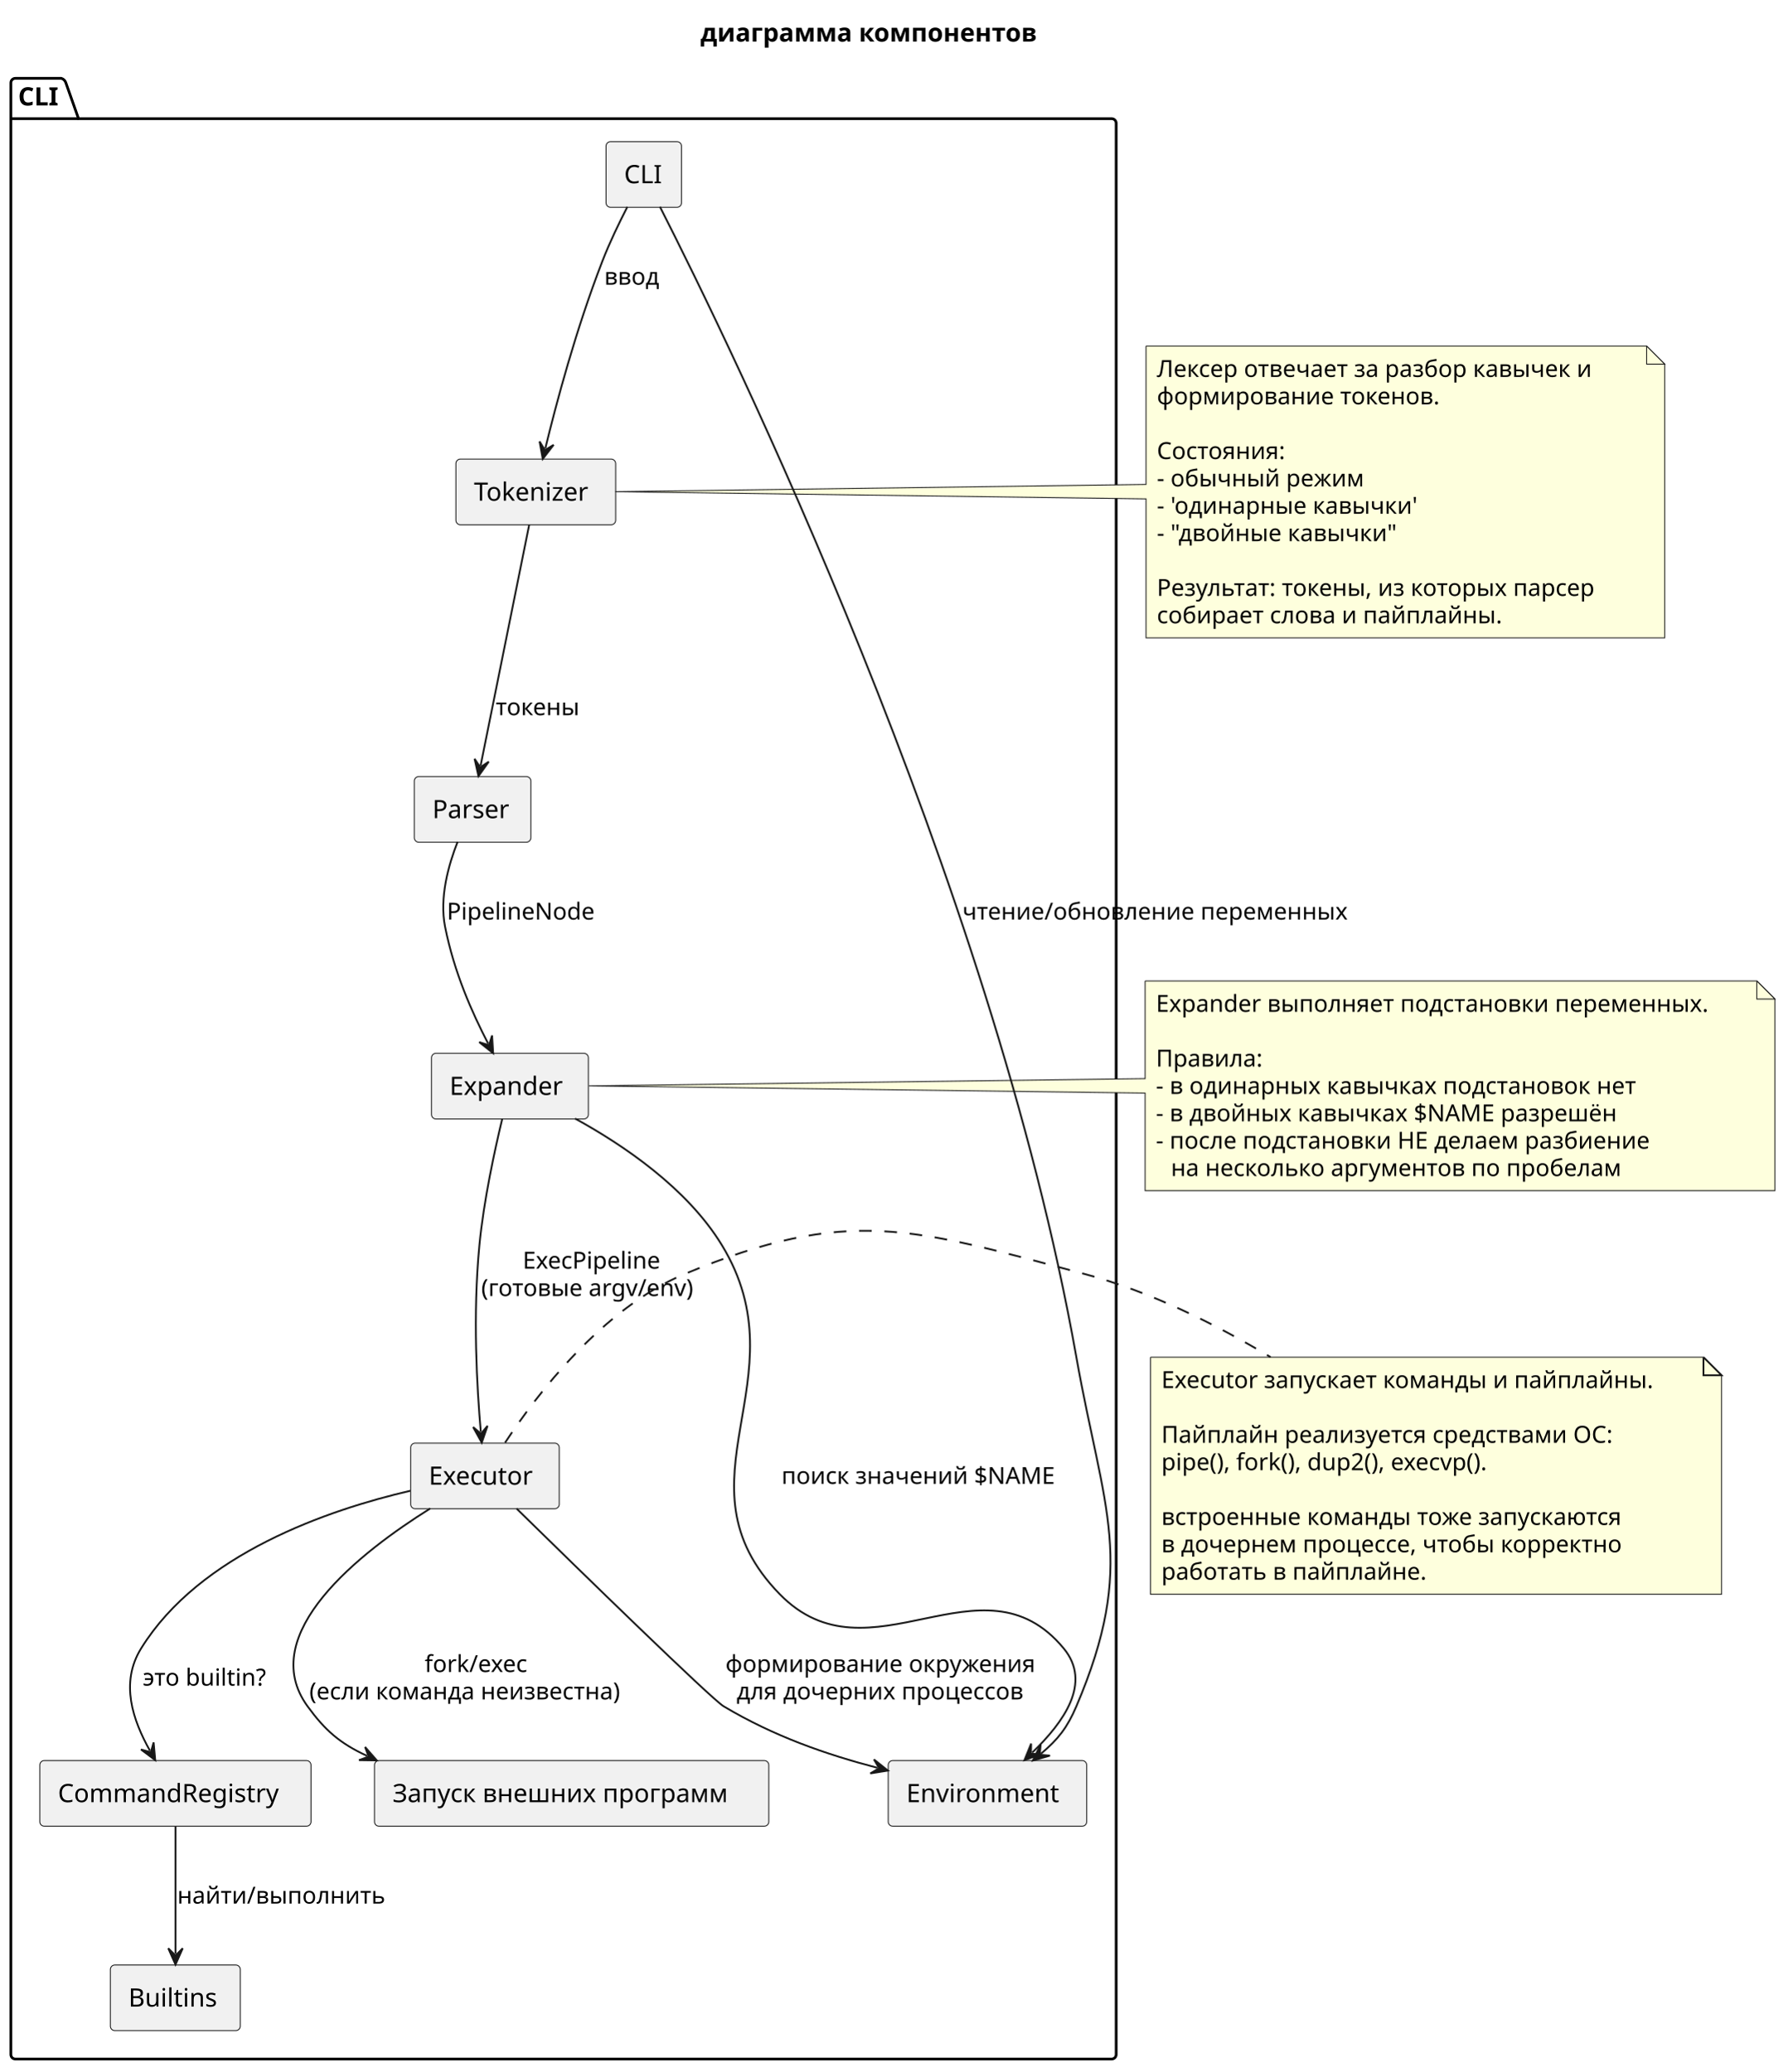
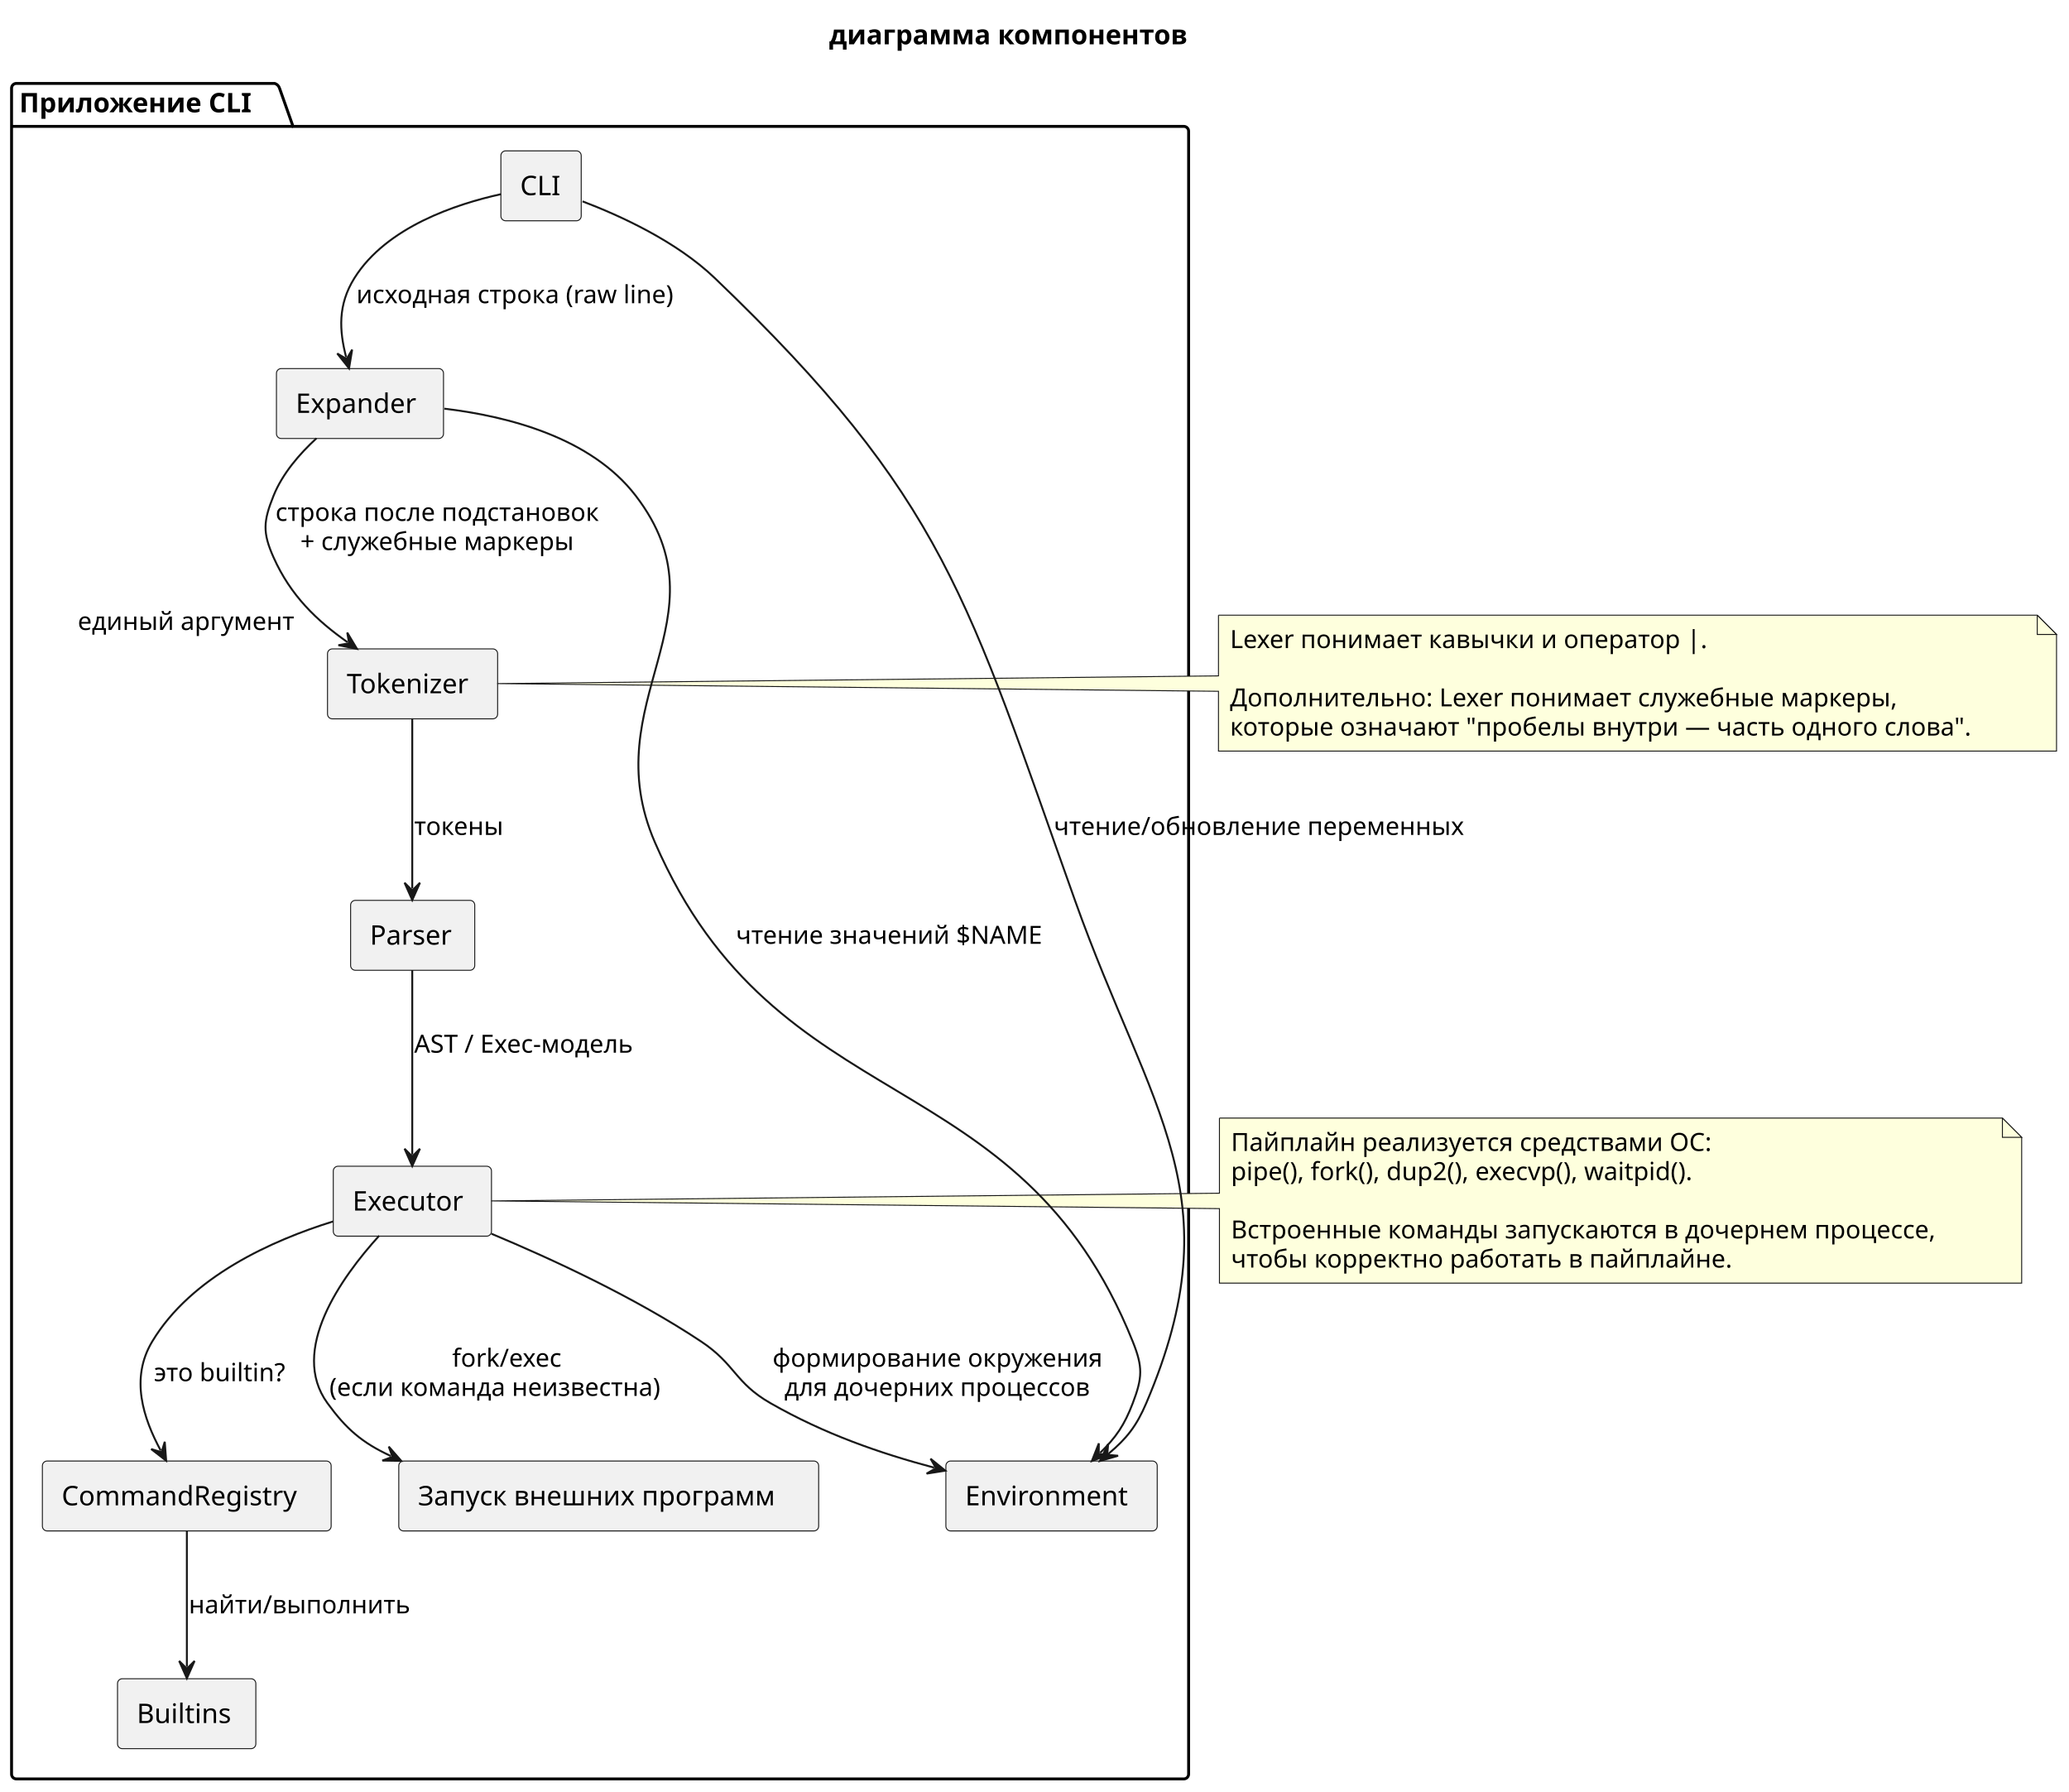
- <svg xmlns="http://www.w3.org/2000/svg" contentStyleType="text/css" data-diagram-type="DESCRIPTION" height="1145px" preserveAspectRatio="none" style="width:988px;height:1145px;background:#FFFFFF;" version="1.1" viewBox="0 0 988 1145" width="988px" zoomAndPan="magnify">
+ <svg xmlns="http://www.w3.org/2000/svg" contentStyleType="text/css" data-diagram-type="DESCRIPTION" height="930px" preserveAspectRatio="none" style="width:1074px;height:930px;background:#FFFFFF;" version="1.1" viewBox="0 0 1074 930" width="1074px" zoomAndPan="magnify">
  <defs />
  <g>
    <g class="title" data-source-line="1">
-       <text fill="#000000" font-family="sans-serif" font-size="14" font-weight="bold" lengthAdjust="spacing" textLength="199.842" x="387.139" y="22.995">диаграмма компонентов</text>
+       <text fill="#000000" font-family="sans-serif" font-size="14" font-weight="bold" lengthAdjust="spacing" textLength="199.842" x="430.342" y="22.995">диаграмма компонентов</text>
    </g>
-     <g class="cluster" data-entity="CLI" data-source-line="5" data-uid="ent0002" id="cluster_CLI">
-       <path d="M8.5,43.297 L33.904,43.297 A3.75,3.75 0 0 1 36.404,45.797 L43.404,65.594 L614.5,65.594 A2.5,2.5 0 0 1 617,68.094 L617,1135.797 A2.5,2.5 0 0 1 614.5,1138.297 L8.5,1138.297 A2.5,2.5 0 0 1 6,1135.797 L6,45.797 A2.5,2.5 0 0 1 8.5,43.297" fill="none" style="stroke:#000000;stroke-width:1.5;" />
-       <line style="stroke:#000000;stroke-width:1.5;" x1="6" x2="43.404" y1="65.594" y2="65.594" />
-       <text fill="#000000" font-family="sans-serif" font-size="14" font-weight="bold" lengthAdjust="spacing" textLength="24.404" x="10" y="58.292">CLI</text>
+     <g class="cluster" data-entity=".......... CLI" data-source-line="5" data-uid="ent0002" id="cluster_.......... CLI">
+       <path d="M8.5,43.297 L142.602,43.297 A3.75,3.75 0 0 1 145.102,45.797 L152.102,65.594 L614.5,65.594 A2.5,2.5 0 0 1 617,68.094 L617,920.797 A2.5,2.5 0 0 1 614.5,923.297 L8.5,923.297 A2.5,2.5 0 0 1 6,920.797 L6,45.797 A2.5,2.5 0 0 1 8.5,43.297" fill="none" style="stroke:#000000;stroke-width:1.5;" />
+       <line style="stroke:#000000;stroke-width:1.5;" x1="6" x2="152.102" y1="65.594" y2="65.594" />
+       <text fill="#000000" font-family="sans-serif" font-size="14" font-weight="bold" lengthAdjust="spacing" textLength="133.102" x="10" y="58.292">Приложение CLI</text>
    </g>
-     <g class="entity" data-entity="Shell" data-source-line="6" data-uid="ent0003" id="entity_Shell">
-       <rect fill="#F1F1F1" height="36.297" rx="2.5" ry="2.5" style="stroke:#181818;stroke-width:0.5;" width="41.704" x="335" y="78.297" />
-       <text fill="#000000" font-family="sans-serif" font-size="14" lengthAdjust="spacing" textLength="21.704" x="345" y="101.292">CLI</text>
+     <g class="entity" data-entity="CLI" data-source-line="6" data-uid="ent0003" id="entity_CLI">
+       <rect fill="#F1F1F1" height="36.297" rx="2.5" ry="2.5" style="stroke:#181818;stroke-width:0.5;" width="41.704" x="260" y="78.297" />
+       <text fill="#000000" font-family="sans-serif" font-size="14" lengthAdjust="spacing" textLength="21.704" x="270" y="101.292">CLI</text>
    </g>
-     <g class="entity" data-entity="Tokenizer" data-source-line="7" data-uid="ent0004" id="entity_Tokenizer">
-       <rect fill="#F1F1F1" height="36.297" rx="2.5" ry="2.5" style="stroke:#181818;stroke-width:0.5;" width="88.318" x="252" y="253.797" />
-       <text fill="#000000" font-family="sans-serif" font-size="14" lengthAdjust="spacing" textLength="68.318" x="262" y="276.792">Tokenizer</text>
+     <g class="entity" data-entity="Expander" data-source-line="7" data-uid="ent0004" id="entity_Expander">
+       <rect fill="#F1F1F1" height="36.297" rx="2.5" ry="2.5" style="stroke:#181818;stroke-width:0.5;" width="86.726" x="143.5" y="191.297" />
+       <text fill="#000000" font-family="sans-serif" font-size="14" lengthAdjust="spacing" textLength="66.726" x="153.5" y="214.292">Expander</text>
    </g>
-     <g class="entity" data-entity="Parser" data-source-line="8" data-uid="ent0005" id="entity_Parser">
-       <rect fill="#F1F1F1" height="36.297" rx="2.5" ry="2.5" style="stroke:#181818;stroke-width:0.5;" width="64.44" x="229" y="429.297" />
-       <text fill="#000000" font-family="sans-serif" font-size="14" lengthAdjust="spacing" textLength="44.44" x="239" y="452.292">Parser</text>
+     <g class="entity" data-entity="Lexer" data-source-line="8" data-uid="ent0005" id="entity_Lexer">
+       <rect fill="#F1F1F1" height="36.297" rx="2.5" ry="2.5" style="stroke:#181818;stroke-width:0.5;" width="88.318" x="170" y="336.797" />
+       <text fill="#000000" font-family="sans-serif" font-size="14" lengthAdjust="spacing" textLength="68.318" x="180" y="359.792">Tokenizer</text>
    </g>
-     <g class="entity" data-entity="Expander" data-source-line="9" data-uid="ent0006" id="entity_Expander">
-       <rect fill="#F1F1F1" height="36.297" rx="2.5" ry="2.5" style="stroke:#181818;stroke-width:0.5;" width="86.726" x="238.5" y="582.297" />
-       <text fill="#000000" font-family="sans-serif" font-size="14" lengthAdjust="spacing" textLength="66.726" x="248.5" y="605.292">Expander</text>
+     <g class="entity" data-entity="Parser" data-source-line="9" data-uid="ent0006" id="entity_Parser">
+       <rect fill="#F1F1F1" height="36.297" rx="2.5" ry="2.5" style="stroke:#181818;stroke-width:0.5;" width="64.44" x="182" y="467.297" />
+       <text fill="#000000" font-family="sans-serif" font-size="14" lengthAdjust="spacing" textLength="44.44" x="192" y="490.292">Parser</text>
    </g>
    <g class="entity" data-entity="Executor" data-source-line="10" data-uid="ent0007" id="entity_Executor">
-       <rect fill="#F1F1F1" height="36.297" rx="2.5" ry="2.5" style="stroke:#181818;stroke-width:0.5;" width="82.125" x="227" y="797.797" />
-       <text fill="#000000" font-family="sans-serif" font-size="14" lengthAdjust="spacing" textLength="62.125" x="237" y="820.792">Executor</text>
+       <rect fill="#F1F1F1" height="36.297" rx="2.5" ry="2.5" style="stroke:#181818;stroke-width:0.5;" width="82.125" x="173" y="605.297" />
+       <text fill="#000000" font-family="sans-serif" font-size="14" lengthAdjust="spacing" textLength="62.125" x="183" y="628.292">Executor</text>
    </g>
    <g class="entity" data-entity="Env" data-source-line="11" data-uid="ent0008" id="entity_Env">
-       <rect fill="#F1F1F1" height="36.297" rx="2.5" ry="2.5" style="stroke:#181818;stroke-width:0.5;" width="109.701" x="491" y="973.297" />
-       <text fill="#000000" font-family="sans-serif" font-size="14" lengthAdjust="spacing" textLength="89.701" x="501" y="996.292">Environment</text>
+       <rect fill="#F1F1F1" height="36.297" rx="2.5" ry="2.5" style="stroke:#181818;stroke-width:0.5;" width="109.701" x="491" y="758.297" />
+       <text fill="#000000" font-family="sans-serif" font-size="14" lengthAdjust="spacing" textLength="89.701" x="501" y="781.292">Environment</text>
    </g>
    <g class="entity" data-entity="Registry" data-source-line="12" data-uid="ent0009" id="entity_Registry">
-       <rect fill="#F1F1F1" height="36.297" rx="2.5" ry="2.5" style="stroke:#181818;stroke-width:0.5;" width="149.897" x="22" y="973.297" />
-       <text fill="#000000" font-family="sans-serif" font-size="14" lengthAdjust="spacing" textLength="129.897" x="32" y="996.292">CommandRegistry</text>
+       <rect fill="#F1F1F1" height="36.297" rx="2.5" ry="2.5" style="stroke:#181818;stroke-width:0.5;" width="149.897" x="22" y="758.297" />
+       <text fill="#000000" font-family="sans-serif" font-size="14" lengthAdjust="spacing" textLength="129.897" x="32" y="781.292">CommandRegistry</text>
    </g>
    <g class="entity" data-entity="Builtins" data-source-line="13" data-uid="ent0010" id="entity_Builtins">
-       <rect fill="#F1F1F1" height="36.297" rx="2.5" ry="2.5" style="stroke:#181818;stroke-width:0.5;" width="71.803" x="61" y="1086.297" />
-       <text fill="#000000" font-family="sans-serif" font-size="14" lengthAdjust="spacing" textLength="51.803" x="71" y="1109.292">Builtins</text>
+       <rect fill="#F1F1F1" height="36.297" rx="2.5" ry="2.5" style="stroke:#181818;stroke-width:0.5;" width="71.803" x="61" y="871.297" />
+       <text fill="#000000" font-family="sans-serif" font-size="14" lengthAdjust="spacing" textLength="51.803" x="71" y="894.292">Builtins</text>
    </g>
    <g class="entity" data-entity="External" data-source-line="14" data-uid="ent0011" id="entity_External">
-       <rect fill="#F1F1F1" height="36.297" rx="2.5" ry="2.5" style="stroke:#181818;stroke-width:0.5;" width="217.962" x="207" y="973.297" />
-       <text fill="#000000" font-family="sans-serif" font-size="14" lengthAdjust="spacing" textLength="197.962" x="217" y="996.292">Запуск внешних программ</text>
+       <rect fill="#F1F1F1" height="36.297" rx="2.5" ry="2.5" style="stroke:#181818;stroke-width:0.5;" width="217.962" x="207" y="758.297" />
+       <text fill="#000000" font-family="sans-serif" font-size="14" lengthAdjust="spacing" textLength="197.962" x="217" y="781.292">Запуск внешних программ</text>
    </g>
-     <g class="entity" data-entity="GMN22" data-source-line="31" data-uid="ent0023" id="entity_GMN22">
-       <path d="M633.5,191.297 L633.5,267.797 L340.15,271.797 L633.5,275.797 L633.5,352.625 A0,0 0 0 0 633.5,352.625 L920.226,352.625 A0,0 0 0 0 920.226,352.625 L920.226,201.297 L910.226,191.297 L633.5,191.297 A0,0 0 0 0 633.5,191.297" fill="#FEFFDD" style="stroke:#181818;stroke-width:0.5;" />
-       <path d="M910.226,191.297 L910.226,201.297 L920.226,201.297 L910.226,191.297" fill="#FEFFDD" style="stroke:#181818;stroke-width:0.5;" />
-       <text fill="#000000" font-family="sans-serif" font-size="13" lengthAdjust="spacing" textLength="260.044" x="639.5" y="208.364">Лексер отвечает за разбор кавычек и</text>
-       <text fill="#000000" font-family="sans-serif" font-size="13" lengthAdjust="spacing" textLength="166.112" x="639.5" y="223.497">формирование токенов.</text>
-       <text fill="#000000" font-family="sans-serif" font-size="13" lengthAdjust="spacing" textLength="4.132" x="639.5" y="238.629"> </text>
-       <text fill="#000000" font-family="sans-serif" font-size="13" lengthAdjust="spacing" textLength="76.673" x="639.5" y="253.762">Состояния:</text>
-       <text fill="#000000" font-family="sans-serif" font-size="13" lengthAdjust="spacing" textLength="120.301" x="639.5" y="268.895">- обычный режим</text>
-       <text fill="#000000" font-family="sans-serif" font-size="13" lengthAdjust="spacing" textLength="154.699" x="639.5" y="284.028">- 'одинарные кавычки'</text>
-       <text fill="#000000" font-family="sans-serif" font-size="13" lengthAdjust="spacing" textLength="142.454" x="639.5" y="299.161">- "двойные кавычки"</text>
-       <text fill="#000000" font-family="sans-serif" font-size="13" lengthAdjust="spacing" textLength="4.132" x="639.5" y="314.293"> </text>
-       <text fill="#000000" font-family="sans-serif" font-size="13" lengthAdjust="spacing" textLength="265.726" x="639.5" y="329.426">Результат: токены, из которых парсер</text>
-       <text fill="#000000" font-family="sans-serif" font-size="13" lengthAdjust="spacing" textLength="204.274" x="639.5" y="344.559">собирает слова и пайплайны.</text>
+     <g class="entity" data-entity="GMN22" data-source-line="29" data-uid="ent0023" id="entity_GMN22">
+       <path d="M632.5,319.297 L632.5,350.797 L258.1,354.797 L632.5,358.797 L632.5,389.828 A0,0 0 0 0 632.5,389.828 L1067.526,389.828 A0,0 0 0 0 1067.526,389.828 L1067.526,329.297 L1057.526,319.297 L632.5,319.297 A0,0 0 0 0 632.5,319.297" fill="#FEFFDD" style="stroke:#181818;stroke-width:0.5;" />
+       <path d="M1057.526,319.297 L1057.526,329.297 L1067.526,329.297 L1057.526,319.297" fill="#FEFFDD" style="stroke:#181818;stroke-width:0.5;" />
+       <text fill="#000000" font-family="sans-serif" font-size="13" lengthAdjust="spacing" textLength="262.818" x="638.5" y="336.364">Lexer понимает кавычки и оператор |.</text>
+       <text fill="#000000" font-family="sans-serif" font-size="13" lengthAdjust="spacing" textLength="4.132" x="638.5" y="351.497"> </text>
+       <text fill="#000000" font-family="sans-serif" font-size="13" lengthAdjust="spacing" textLength="373.909" x="638.5" y="366.629">Дополнительно: Lexer понимает служебные маркеры,</text>
+       <text fill="#000000" font-family="sans-serif" font-size="13" lengthAdjust="spacing" textLength="414.026" x="638.5" y="381.762">которые означают "пробелы внутри — часть одного слова".</text>
    </g>
-     <g class="entity" data-entity="GMN25" data-source-line="44" data-uid="ent0026" id="entity_GMN25">
-       <path d="M633,542.297 L633,596.297 L325.58,600.297 L633,604.297 L633,658.227 A0,0 0 0 0 633,658.227 L981.12,658.227 A0,0 0 0 0 981.12,658.227 L981.12,552.297 L971.12,542.297 L633,542.297 A0,0 0 0 0 633,542.297" fill="#FEFFDD" style="stroke:#181818;stroke-width:0.5;" />
-       <path d="M971.12,542.297 L971.12,552.297 L981.12,552.297 L971.12,542.297" fill="#FEFFDD" style="stroke:#181818;stroke-width:0.5;" />
-       <text fill="#000000" font-family="sans-serif" font-size="13" lengthAdjust="spacing" textLength="327.12" x="639" y="559.364">Expander выполняет подстановки переменных.</text>
-       <text fill="#000000" font-family="sans-serif" font-size="13" lengthAdjust="spacing" textLength="4.132" x="639" y="574.497"> </text>
-       <text fill="#000000" font-family="sans-serif" font-size="13" lengthAdjust="spacing" textLength="62.759" x="639" y="589.629">Правила:</text>
-       <text fill="#000000" font-family="sans-serif" font-size="13" lengthAdjust="spacing" textLength="286.635" x="639" y="604.762">- в одинарных кавычках подстановок нет</text>
-       <text fill="#000000" font-family="sans-serif" font-size="13" lengthAdjust="spacing" textLength="271.553" x="639" y="619.895">- в двойных кавычках $NAME разрешён</text>
-       <text fill="#000000" font-family="sans-serif" font-size="13" lengthAdjust="spacing" textLength="295.401" x="639" y="635.028">- после подстановки НЕ делаем разбиение</text>
-       <text fill="#000000" font-family="sans-serif" font-size="13" lengthAdjust="spacing" textLength="267.712" x="647.265" y="650.161">на несколько аргументов по пробелам</text>
+     <g class="entity" data-entity="GMN25" data-source-line="36" data-uid="ent0026" id="entity_GMN25">
+       <path d="M633,580.297 L633,619.297 L255.02,623.297 L633,627.297 L633,665.961 A0,0 0 0 0 633,665.961 L1049.434,665.961 A0,0 0 0 0 1049.434,665.961 L1049.434,590.297 L1039.434,580.297 L633,580.297 A0,0 0 0 0 633,580.297" fill="#FEFFDD" style="stroke:#181818;stroke-width:0.5;" />
+       <path d="M1039.434,580.297 L1039.434,590.297 L1049.434,590.297 L1039.434,580.297" fill="#FEFFDD" style="stroke:#181818;stroke-width:0.5;" />
+       <text fill="#000000" font-family="sans-serif" font-size="13" lengthAdjust="spacing" textLength="271.108" x="639" y="597.364">Пайплайн реализуется средствами ОС:</text>
+       <text fill="#000000" font-family="sans-serif" font-size="13" lengthAdjust="spacing" textLength="268.646" x="639" y="612.497">pipe(), fork(), dup2(), execvp(), waitpid().</text>
+       <text fill="#000000" font-family="sans-serif" font-size="13" lengthAdjust="spacing" textLength="4.132" x="639" y="627.629"> </text>
+       <text fill="#000000" font-family="sans-serif" font-size="13" lengthAdjust="spacing" textLength="395.434" x="639" y="642.762">Встроенные команды запускаются в дочернем процессе,</text>
+       <text fill="#000000" font-family="sans-serif" font-size="13" lengthAdjust="spacing" textLength="279.595" x="639" y="657.895">чтобы корректно работать в пайплайне.</text>
    </g>
-     <g class="entity" data-entity="GMN28" data-source-line="54" data-uid="ent0029" id="entity_GMN28">
-       <path d="M636,750.297 L636,881.359 L951.639,881.359 L951.639,760.297 L941.639,750.297 L636,750.297" fill="#FEFFDD" style="stroke:#181818;stroke-width:0.5;" />
-       <path d="M941.639,750.297 L941.639,760.297 L951.639,760.297 L941.639,750.297" fill="#FEFFDD" style="stroke:#181818;stroke-width:1;" />
-       <text fill="#000000" font-family="sans-serif" font-size="13" lengthAdjust="spacing" textLength="294.639" x="642" y="767.364">Executor запускает команды и пайплайны.</text>
-       <text fill="#000000" font-family="sans-serif" font-size="13" lengthAdjust="spacing" textLength="4.132" x="642" y="782.497"> </text>
-       <text fill="#000000" font-family="sans-serif" font-size="13" lengthAdjust="spacing" textLength="271.108" x="642" y="797.629">Пайплайн реализуется средствами ОС:</text>
-       <text fill="#000000" font-family="sans-serif" font-size="13" lengthAdjust="spacing" textLength="202.814" x="642" y="812.762">pipe(), fork(), dup2(), execvp().</text>
-       <text fill="#000000" font-family="sans-serif" font-size="13" lengthAdjust="spacing" textLength="4.132" x="642" y="827.895"> </text>
-       <text fill="#000000" font-family="sans-serif" font-size="13" lengthAdjust="spacing" textLength="278.332" x="642" y="843.028">встроенные команды тоже запускаются</text>
-       <text fill="#000000" font-family="sans-serif" font-size="13" lengthAdjust="spacing" textLength="273.019" x="642" y="858.161">в дочернем процессе, чтобы корректно</text>
-       <text fill="#000000" font-family="sans-serif" font-size="13" lengthAdjust="spacing" textLength="157.657" x="642" y="873.293">работать в пайплайне.</text>
+     <g class="link" data-entity-1="CLI" data-entity-2="Expander" data-source-line="16" data-uid="lnk12" id="link_CLI_Expander">
+       <path d="M260,100.787 C236.82,105.887 200.59,117.817 184,144.297 C175.26,158.247 176.128,171.648 179.678,185.378" fill="none" id="CLI-to-Expander" style="stroke:#181818;stroke-width:1;" />
+       <polygon fill="#181818" points="181.18,191.187,182.8,181.472,179.928,186.346,175.054,183.475,181.18,191.187" style="stroke:#181818;stroke-width:1;" />
+       <text fill="#000000" font-family="sans-serif" font-size="13" lengthAdjust="spacing" textLength="181.207" x="185" y="157.364">исходная строка (raw line)</text>
    </g>
-     <g class="link" data-entity-1="Shell" data-entity-2="Tokenizer" data-source-line="17" data-uid="lnk12" id="link_Shell_Tokenizer">
-       <path d="M346.76,114.387 C342.24,123.167 336.94,134.137 333,144.297 C318.2,182.487 307.42,223.287 301.43,247.887" fill="none" id="Shell-to-Tokenizer" style="stroke:#181818;stroke-width:1;" />
-       <polygon fill="#181818" points="300.01,253.717,306.026,245.919,301.193,248.859,298.253,244.026,300.01,253.717" style="stroke:#181818;stroke-width:1;" />
-       <text fill="#000000" font-family="sans-serif" font-size="13" lengthAdjust="spacing" textLength="32.265" x="334" y="157.364">ввод</text>
+     <g class="link" data-entity-1="Expander" data-entity-2="Lexer" data-source-line="17" data-uid="lnk13" id="link_Expander_Lexer">
+       <path d="M164.3,227.467 C155.59,235.467 146.63,245.767 142,257.297 C136.7,270.497 136.2,276.307 142,289.297 C150.9,309.217 164.422,322.085 180.402,333.325" fill="none" id="Expander-to-Lexer" style="stroke:#181818;stroke-width:1;" />
+       <polygon fill="#181818" points="185.31,336.777,180.25,328.327,181.22,333.9,175.647,334.871,185.31,336.777" style="stroke:#181818;stroke-width:1;" />
+       <text fill="#000000" font-family="sans-serif" font-size="13" lengthAdjust="spacing" textLength="182.965" x="143" y="270.364">строка после подстановок</text>
+       <text fill="#000000" font-family="sans-serif" font-size="13" lengthAdjust="spacing" textLength="157.187" x="155.889" y="285.497">+ служебные маркеры</text>
+       <text fill="#000000" font-family="sans-serif" font-size="13" lengthAdjust="spacing" textLength="121.399" x="40.351" y="326.963">единый аргумент</text>
    </g>
-     <g class="link" data-entity-1="Tokenizer" data-entity-2="Parser" data-source-line="18" data-uid="lnk13" id="link_Tokenizer_Parser">
-       <path d="M292.52,290.067 C285.81,323.327 272.357,390.015 265.657,423.215" fill="none" id="Tokenizer-to-Parser" style="stroke:#181818;stroke-width:1;" />
-       <polygon fill="#181818" points="264.47,429.097,270.171,421.066,265.459,424.196,262.329,419.483,264.47,429.097" style="stroke:#181818;stroke-width:1;" />
-       <text fill="#000000" font-family="sans-serif" font-size="13" lengthAdjust="spacing" textLength="50.14" x="274" y="395.364">токены</text>
+     <g class="link" data-entity-1="Lexer" data-entity-2="Parser" data-source-line="18" data-uid="lnk14" id="link_Lexer_Parser">
+       <path d="M214,372.857 C214,397.437 214,436.547 214,461.167" fill="none" id="Lexer-to-Parser" style="stroke:#181818;stroke-width:1;" />
+       <polygon fill="#181818" points="214,467.167,218,458.167,214,462.167,210,458.167,214,467.167" style="stroke:#181818;stroke-width:1;" />
+       <text fill="#000000" font-family="sans-serif" font-size="13" lengthAdjust="spacing" textLength="50.14" x="215" y="433.364">токены</text>
    </g>
-     <g class="link" data-entity-1="Parser" data-entity-2="Expander" data-source-line="19" data-uid="lnk14" id="link_Parser_Expander">
-       <path d="M252.95,465.337 C247.87,478.197 242.82,496.287 246,512.297 C251.07,537.787 260.969,559.85 269.829,576.94" fill="none" id="Parser-to-Expander" style="stroke:#181818;stroke-width:1;" />
-       <polygon fill="#181818" points="272.59,582.267,271.999,572.436,270.289,577.828,264.897,576.118,272.59,582.267" style="stroke:#181818;stroke-width:1;" />
-       <text fill="#000000" font-family="sans-serif" font-size="13" lengthAdjust="spacing" textLength="85.09" x="247" y="508.364">PipelineNode</text>
+     <g class="link" data-entity-1="Parser" data-entity-2="Executor" data-source-line="19" data-uid="lnk15" id="link_Parser_Executor">
+       <path d="M214,503.517 C214,529.677 214,573.137 214,599.217" fill="none" id="Parser-to-Executor" style="stroke:#181818;stroke-width:1;" />
+       <polygon fill="#181818" points="214,605.217,218,596.217,214,600.217,210,596.217,214,605.217" style="stroke:#181818;stroke-width:1;" />
+       <text fill="#000000" font-family="sans-serif" font-size="13" lengthAdjust="spacing" textLength="124.192" x="215" y="546.364">AST / Exec-модель</text>
    </g>
-     <g class="link" data-entity-1="Expander" data-entity-2="Executor" data-source-line="20" data-uid="lnk15" id="link_Expander_Executor">
-       <path d="M277.62,618.487 C273.42,635.927 267.37,663.787 265,688.297 C261.23,727.217 263.626,767.2 265.766,791.59" fill="none" id="Expander-to-Executor" style="stroke:#181818;stroke-width:1;" />
-       <polygon fill="#181818" points="266.29,797.567,269.488,788.252,265.853,792.586,261.519,788.951,266.29,797.567" style="stroke:#181818;stroke-width:1;" />
-       <text fill="#000000" font-family="sans-serif" font-size="13" lengthAdjust="spacing" textLength="82.215" x="288.931" y="701.364">ExecPipeline</text>
-       <text fill="#000000" font-family="sans-serif" font-size="13" lengthAdjust="spacing" textLength="128.077" x="266" y="716.497">(готовые argv/env)</text>
+     <g class="link" data-entity-1="CLI" data-entity-2="Env" data-source-line="20" data-uid="lnk16" id="link_CLI_Env">
+       <path d="M302.38,104.507 C322.06,111.987 351.14,125.277 371,144.297 C490.82,259.007 502.29,311.057 558,467.297 C597.35,577.657 640.96,620.527 595,728.297 C589.96,740.117 584.921,746.524 575.521,754.434" fill="none" id="CLI-to-Env" style="stroke:#181818;stroke-width:1;" />
+       <polygon fill="#181818" points="570.93,758.297,580.392,755.563,574.756,755.078,575.241,749.442,570.93,758.297" style="stroke:#181818;stroke-width:1;" />
+       <text fill="#000000" font-family="sans-serif" font-size="13" lengthAdjust="spacing" textLength="223.558" x="547" y="433.364">чтение/обновление переменных</text>
    </g>
-     <g class="link" data-entity-1="Shell" data-entity-2="Env" data-source-line="22" data-uid="lnk16" id="link_Shell_Env">
-       <path d="M364.8,114.327 C402.19,187.797 548.12,485.807 595,750.297 C609.97,834.757 628.65,864.397 595,943.297 C589.96,955.117 584.921,961.524 575.521,969.434" fill="none" id="Shell-to-Env" style="stroke:#181818;stroke-width:1;" />
-       <polygon fill="#181818" points="570.93,973.297,580.392,970.563,574.756,970.078,575.241,964.442,570.93,973.297" style="stroke:#181818;stroke-width:1;" />
-       <text fill="#000000" font-family="sans-serif" font-size="13" lengthAdjust="spacing" textLength="223.558" x="532" y="508.364">чтение/обновление переменных</text>
+     <g class="link" data-entity-1="Expander" data-entity-2="Env" data-source-line="21" data-uid="lnk17" id="link_Expander_Env">
+       <path d="M230.65,212.107 C263.53,215.997 306.78,227.027 330,257.297 C378.77,320.867 308.09,363.797 340,437.297 C403.47,583.487 528.61,548.407 588,696.297 C593.3,709.497 593.07,715.007 588,728.297 C583.63,739.747 579.324,745.976 571.054,754.086" fill="none" id="Expander-to-Env" style="stroke:#181818;stroke-width:1;" />
+       <polygon fill="#181818" points="566.77,758.287,575.996,754.841,570.34,754.786,570.395,749.13,566.77,758.287" style="stroke:#181818;stroke-width:1;" />
+       <text fill="#000000" font-family="sans-serif" font-size="13" lengthAdjust="spacing" textLength="167.235" x="382" y="489.864">чтение значений $NAME</text>
    </g>
-     <g class="link" data-entity-1="Expander" data-entity-2="Env" data-source-line="23" data-uid="lnk17" id="link_Expander_Env">
-       <path d="M317.86,618.357 C344.64,633.047 379.82,656.857 399,688.297 C444.29,762.517 370.28,819.067 431,881.297 C480.61,932.137 542.73,856.557 588,911.297 C603.74,930.327 588.041,952.024 570.611,968.894" fill="none" id="Expander-to-Env" style="stroke:#181818;stroke-width:1;" />
-       <polygon fill="#181818" points="566.3,973.067,575.549,969.682,569.893,969.59,569.985,963.933,566.3,973.067" style="stroke:#181818;stroke-width:1;" />
-       <text fill="#000000" font-family="sans-serif" font-size="13" lengthAdjust="spacing" textLength="158.939" x="432" y="820.364">поиск значений $NAME</text>
+     <g class="link" data-entity-1="Executor" data-entity-2="Env" data-source-line="22" data-uid="lnk18" id="link_Executor_Env">
+       <path d="M255.12,640.347 C286.24,653.357 329.37,673.257 364,696.297 C381.82,708.157 381.41,717.677 400,728.297 C428.09,744.347 456.613,754.2 484.913,761.75" fill="none" id="Executor-to-Env" style="stroke:#181818;stroke-width:1;" />
+       <polygon fill="#181818" points="490.71,763.297,483.045,757.112,485.879,762.008,480.983,764.842,490.71,763.297" style="stroke:#181818;stroke-width:1;" />
+       <text fill="#000000" font-family="sans-serif" font-size="13" lengthAdjust="spacing" textLength="182.717" x="401" y="709.364">формирование окружения</text>
+       <text fill="#000000" font-family="sans-serif" font-size="13" lengthAdjust="spacing" textLength="170.358" x="407.179" y="724.497">для дочерних процессов</text>
    </g>
-     <g class="link" data-entity-1="Executor" data-entity-2="Env" data-source-line="24" data-uid="lnk18" id="link_Executor_Env">
-       <path d="M285.52,833.987 C319.87,867.647 393.34,939.327 400,943.297 C427.9,959.937 456.565,969.868 484.995,977.308" fill="none" id="Executor-to-Env" style="stroke:#181818;stroke-width:1;" />
-       <polygon fill="#181818" points="490.8,978.827,483.106,972.679,485.963,977.561,481.08,980.418,490.8,978.827" style="stroke:#181818;stroke-width:1;" />
-       <text fill="#000000" font-family="sans-serif" font-size="13" lengthAdjust="spacing" textLength="182.717" x="401" y="924.364">формирование окружения</text>
-       <text fill="#000000" font-family="sans-serif" font-size="13" lengthAdjust="spacing" textLength="170.358" x="407.179" y="939.497">для дочерних процессов</text>
+     <g class="link" data-entity-1="Executor" data-entity-2="Registry" data-source-line="24" data-uid="lnk19" id="link_Executor_Registry">
+       <path d="M172.99,633.927 C141.19,643.787 99.23,662.587 79,696.297 C67.49,715.477 74.382,736.02 83.412,752.841" fill="none" id="Executor-to-Registry" style="stroke:#181818;stroke-width:1;" />
+       <polygon fill="#181818" points="86.25,758.127,85.517,748.305,83.885,753.722,78.469,752.089,86.25,758.127" style="stroke:#181818;stroke-width:1;" />
+       <text fill="#000000" font-family="sans-serif" font-size="13" lengthAdjust="spacing" textLength="74.356" x="80" y="716.864">это builtin?</text>
    </g>
-     <g class="link" data-entity-1="Executor" data-entity-2="Registry" data-source-line="26" data-uid="lnk19" id="link_Executor_Registry">
-       <path d="M226.82,824.157 C181.38,834.717 110.4,858.997 78,911.297 C66.19,930.367 73.454,950.979 82.874,967.839" fill="none" id="Executor-to-Registry" style="stroke:#181818;stroke-width:1;" />
-       <polygon fill="#181818" points="85.8,973.077,84.902,963.269,83.361,968.712,77.918,967.171,85.8,973.077" style="stroke:#181818;stroke-width:1;" />
-       <text fill="#000000" font-family="sans-serif" font-size="13" lengthAdjust="spacing" textLength="74.356" x="79" y="931.864">это builtin?</text>
+     <g class="link" data-entity-1="Registry" data-entity-2="Builtins" data-source-line="25" data-uid="lnk20" id="link_Registry_Builtins">
+       <path d="M97,794.637 C97,815.497 97,844.277 97,865.077" fill="none" id="Registry-to-Builtins" style="stroke:#181818;stroke-width:1;" />
+       <polygon fill="#181818" points="97,871.077,101,862.077,97,866.077,93,862.077,97,871.077" style="stroke:#181818;stroke-width:1;" />
+       <text fill="#000000" font-family="sans-serif" font-size="13" lengthAdjust="spacing" textLength="120.186" x="98" y="837.364">найти/выполнить</text>
    </g>
-     <g class="link" data-entity-1="Registry" data-entity-2="Builtins" data-source-line="27" data-uid="lnk20" id="link_Registry_Builtins">
-       <path d="M97,1009.637 C97,1030.497 97,1059.277 97,1080.077" fill="none" id="Registry-to-Builtins" style="stroke:#181818;stroke-width:1;" />
-       <polygon fill="#181818" points="97,1086.077,101,1077.077,97,1081.077,93,1077.077,97,1086.077" style="stroke:#181818;stroke-width:1;" />
-       <text fill="#000000" font-family="sans-serif" font-size="13" lengthAdjust="spacing" textLength="120.186" x="98" y="1052.364">найти/выполнить</text>
-     </g>
-     <g class="link" data-entity-1="Executor" data-entity-2="External" data-source-line="28" data-uid="lnk21" id="link_Executor_External">
-       <path d="M237.82,833.947 C199.3,858.037 140.96,903.447 170,943.297 C179.72,956.637 187.855,963.756 202.845,970.696" fill="none" id="Executor-to-External" style="stroke:#181818;stroke-width:1;" />
-       <polygon fill="#181818" points="208.29,973.217,201.803,965.806,203.753,971.116,198.442,973.066,208.29,973.217" style="stroke:#181818;stroke-width:1;" />
-       <text fill="#000000" font-family="sans-serif" font-size="13" lengthAdjust="spacing" textLength="60.62" x="234.715" y="924.364">fork/exec</text>
-       <text fill="#000000" font-family="sans-serif" font-size="13" lengthAdjust="spacing" textLength="188.049" x="171" y="939.497">(если команда неизвестна)</text>
-     </g>
-     <g class="link" data-entity-1="Executor" data-entity-2="GMN28" data-source-line="54" data-uid="lnk30" id="link_Executor_GMN28">
-       <path d="M279.17,797.577 C296.58,771.157 332.97,723.277 378.5,704.297 C469.16,666.507 504.59,679.017 599.5,704.297 C635.23,713.817 671.23,731.617 702.37,750.257" fill="none" id="Executor-GMN28" style="stroke:#181818;stroke-width:1;stroke-dasharray:7,7;" />
+     <g class="link" data-entity-1="Executor" data-entity-2="External" data-source-line="26" data-uid="lnk21" id="link_Executor_External">
+       <path d="M196.83,641.357 C177.14,663.027 150.03,700.887 170,728.297 C179.72,741.637 187.855,748.756 202.845,755.696" fill="none" id="Executor-to-External" style="stroke:#181818;stroke-width:1;" />
+       <polygon fill="#181818" points="208.29,758.217,201.803,750.806,203.753,756.116,198.442,758.066,208.29,758.217" style="stroke:#181818;stroke-width:1;" />
+       <text fill="#000000" font-family="sans-serif" font-size="13" lengthAdjust="spacing" textLength="60.62" x="234.715" y="709.364">fork/exec</text>
+       <text fill="#000000" font-family="sans-serif" font-size="13" lengthAdjust="spacing" textLength="188.049" x="171" y="724.497">(если команда неизвестна)</text>
    </g>
  </g>
</svg>
